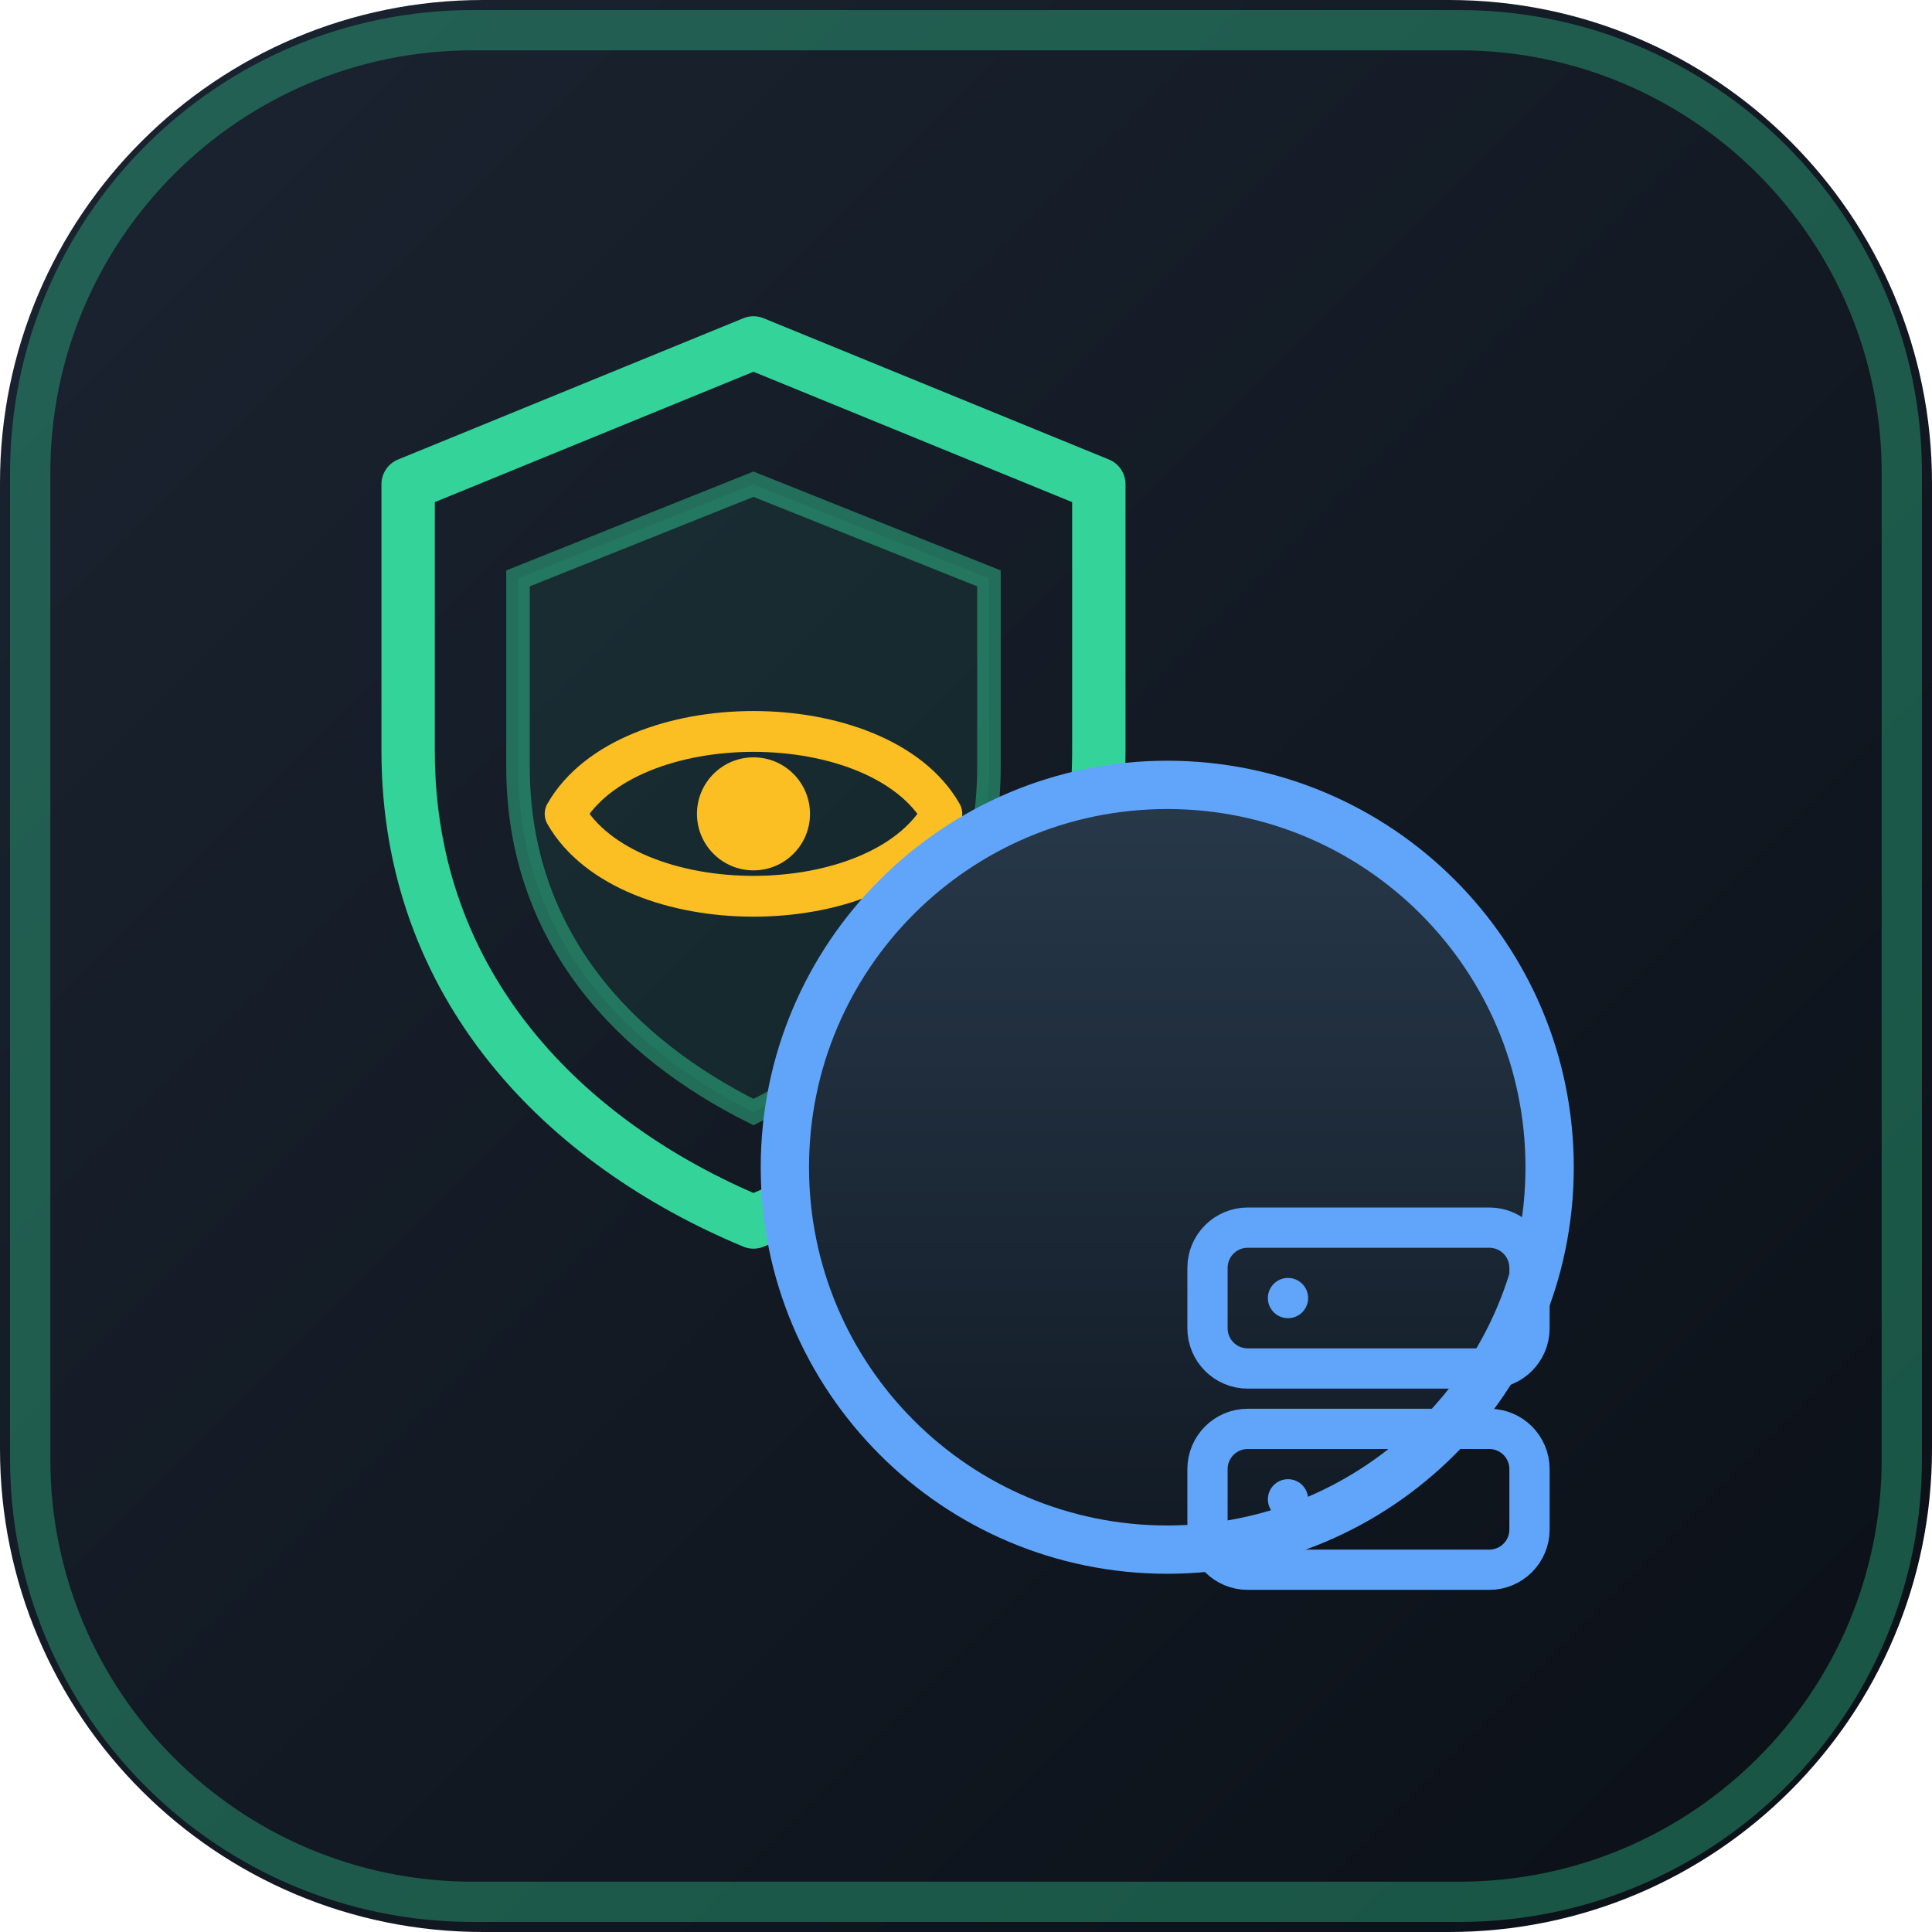
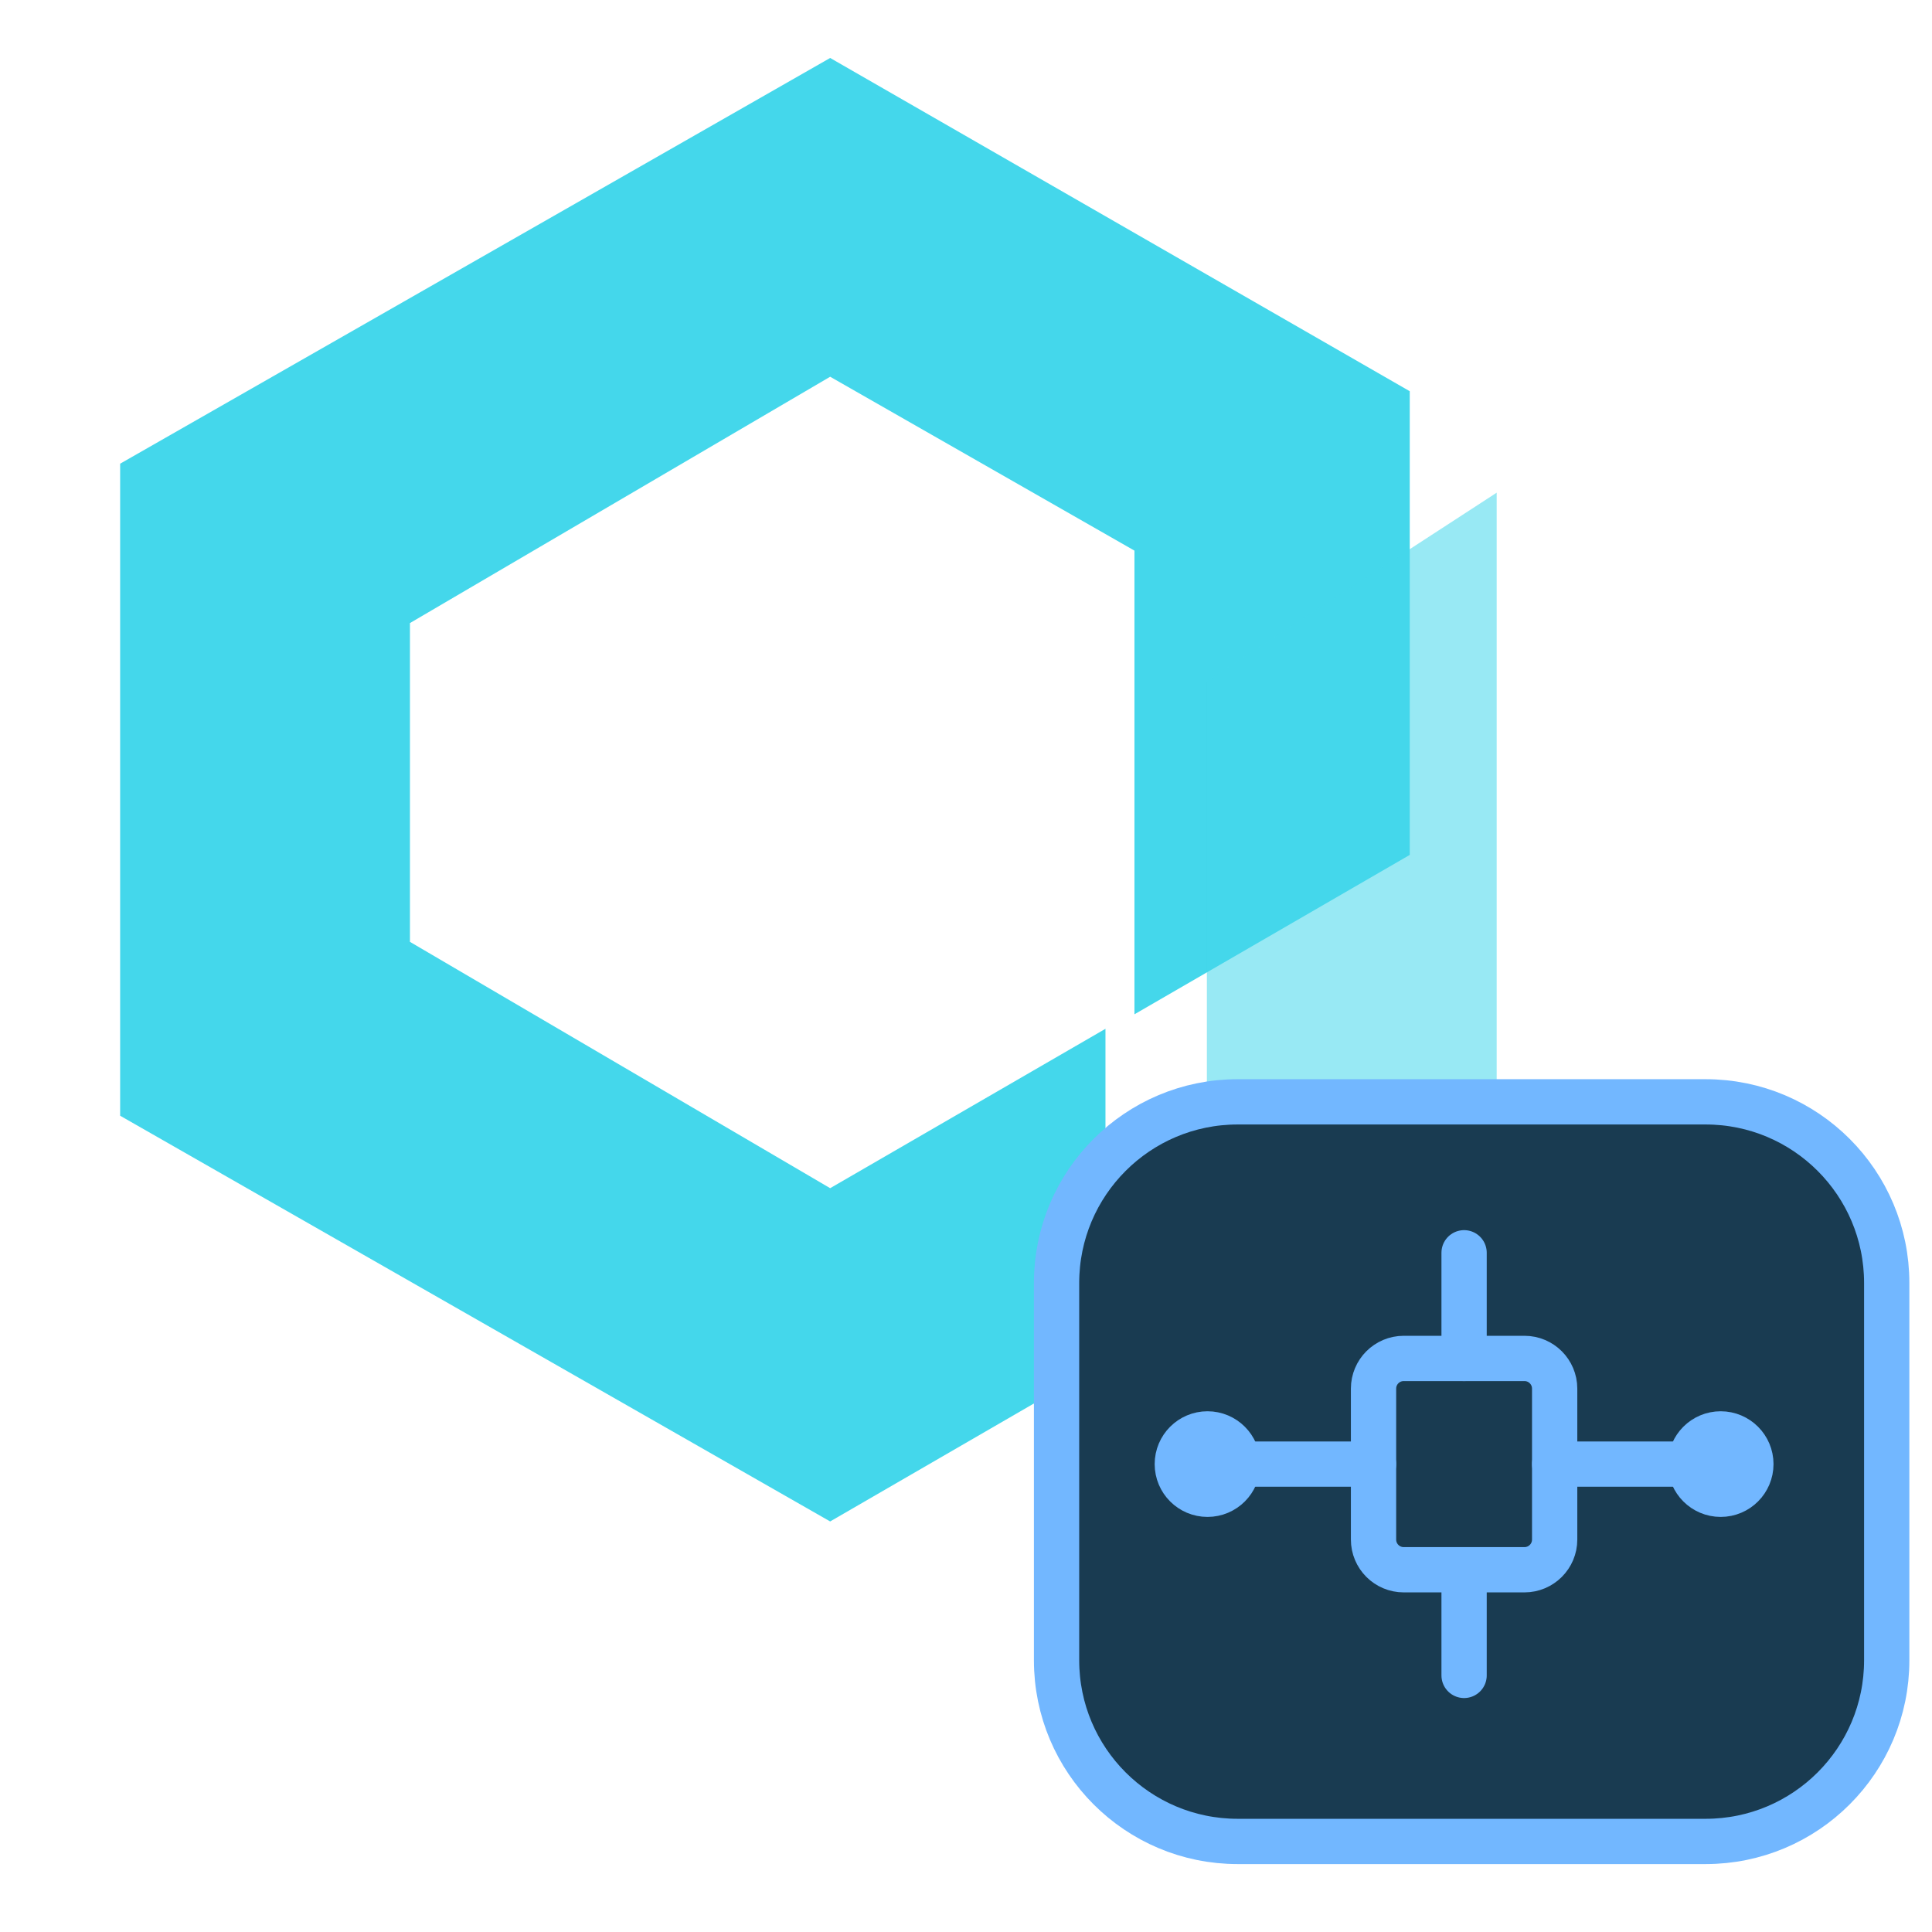
- <svg xmlns="http://www.w3.org/2000/svg" width="128" height="128" viewBox="0 0 96 96" role="img" aria-label="modesty-webservice">
-   <defs>
-     <linearGradient id="gmodestywebservice" x1="0" y1="0" x2="1" y2="1">
-       <stop offset="0" stop-color="#1b2431" />
-       <stop offset="1" stop-color="#0b1017" />
-     </linearGradient>
-     <linearGradient id="badge" x1="0" y1="0" x2="0" y2="1">
-       <stop offset="0" stop-color="#28394b" />
-       <stop offset="1" stop-color="#111a24" />
-     </linearGradient>
-   </defs>
-   <rect width="96" height="96" rx="24" fill="url(#gmodestywebservice)" />
-   <rect x="1.5" y="1.5" width="93" height="93" rx="22" fill="none" stroke="#34d399" stroke-opacity=".35" stroke-width="2" />
-   <g transform="translate(0 3) scale(0.78)">
-     <path d="M48 18 L70 27 v17 c0 15 -10 25 -22 30 -12 -5 -22 -15 -22 -30 V27 z" fill="none" stroke="#34d399" stroke-width="3.4" stroke-linejoin="round" />
-     <path d="M48 27 L63 33 v12 c0 11 -7 18 -15 22 -8 -4 -15 -11 -15 -22 V33 z" fill="#34d399" fill-opacity=".08" stroke="#34d399" stroke-opacity=".45" stroke-width="1.5" />
-     <path d="M36 48 c4 -7 20 -7 24 0 -4 7 -20 7 -24 0 z" fill="none" stroke="#fbbf24" stroke-width="2.6" stroke-linejoin="round" />
-     <circle cx="48" cy="48" r="3.6" fill="#fbbf24" />
+ <svg xmlns="http://www.w3.org/2000/svg" width="128" height="128" viewBox="0 0 128 128" role="img" aria-labelledby="title">
+   <g transform="translate(7 0) scale(.96)" fill="#44D7EB">
+     <path d="M50 4L90 27V59L71 70V38L50 26L21 43V65L50 82L69 71V94L50 105L1 77V32Z" />
+     <path d="M96 34V86L76 98V47Z" opacity=".55" />
  </g>
-   <g transform="translate(58 58)">
-     <circle r="19" fill="url(#badge)" stroke="#60a5fa" stroke-width="2.4" />
-     <g color="#60a5fa" transform="translate(-10 -10)">
-       <rect x="12" y="13" width="16" height="7" rx="2" fill="none" stroke="currentColor" stroke-width="2" />
-       <rect x="12" y="23" width="16" height="7" rx="2" fill="none" stroke="currentColor" stroke-width="2" />
-       <circle cx="16" cy="16.5" r="1" fill="currentColor" />
-       <circle cx="16" cy="26.5" r="1" fill="currentColor" />
-     </g>
+   <rect x="70" y="73" width="55" height="49" rx="12" fill="#193B51" stroke="#72B7FF" stroke-width="3" />
+   <g transform="translate(77 81)" fill="none" stroke="#72B7FF" stroke-width="3" stroke-linecap="round" stroke-linejoin="round">
+     <rect x="14" y="9" width="12" height="14" rx="2" />
+     <path d="M14 16H3M26 16H37M20 9V2M20 23V30" />
+     <circle cx="3" cy="16" r="2" />
+     <circle cx="37" cy="16" r="2" />
  </g>
</svg>
